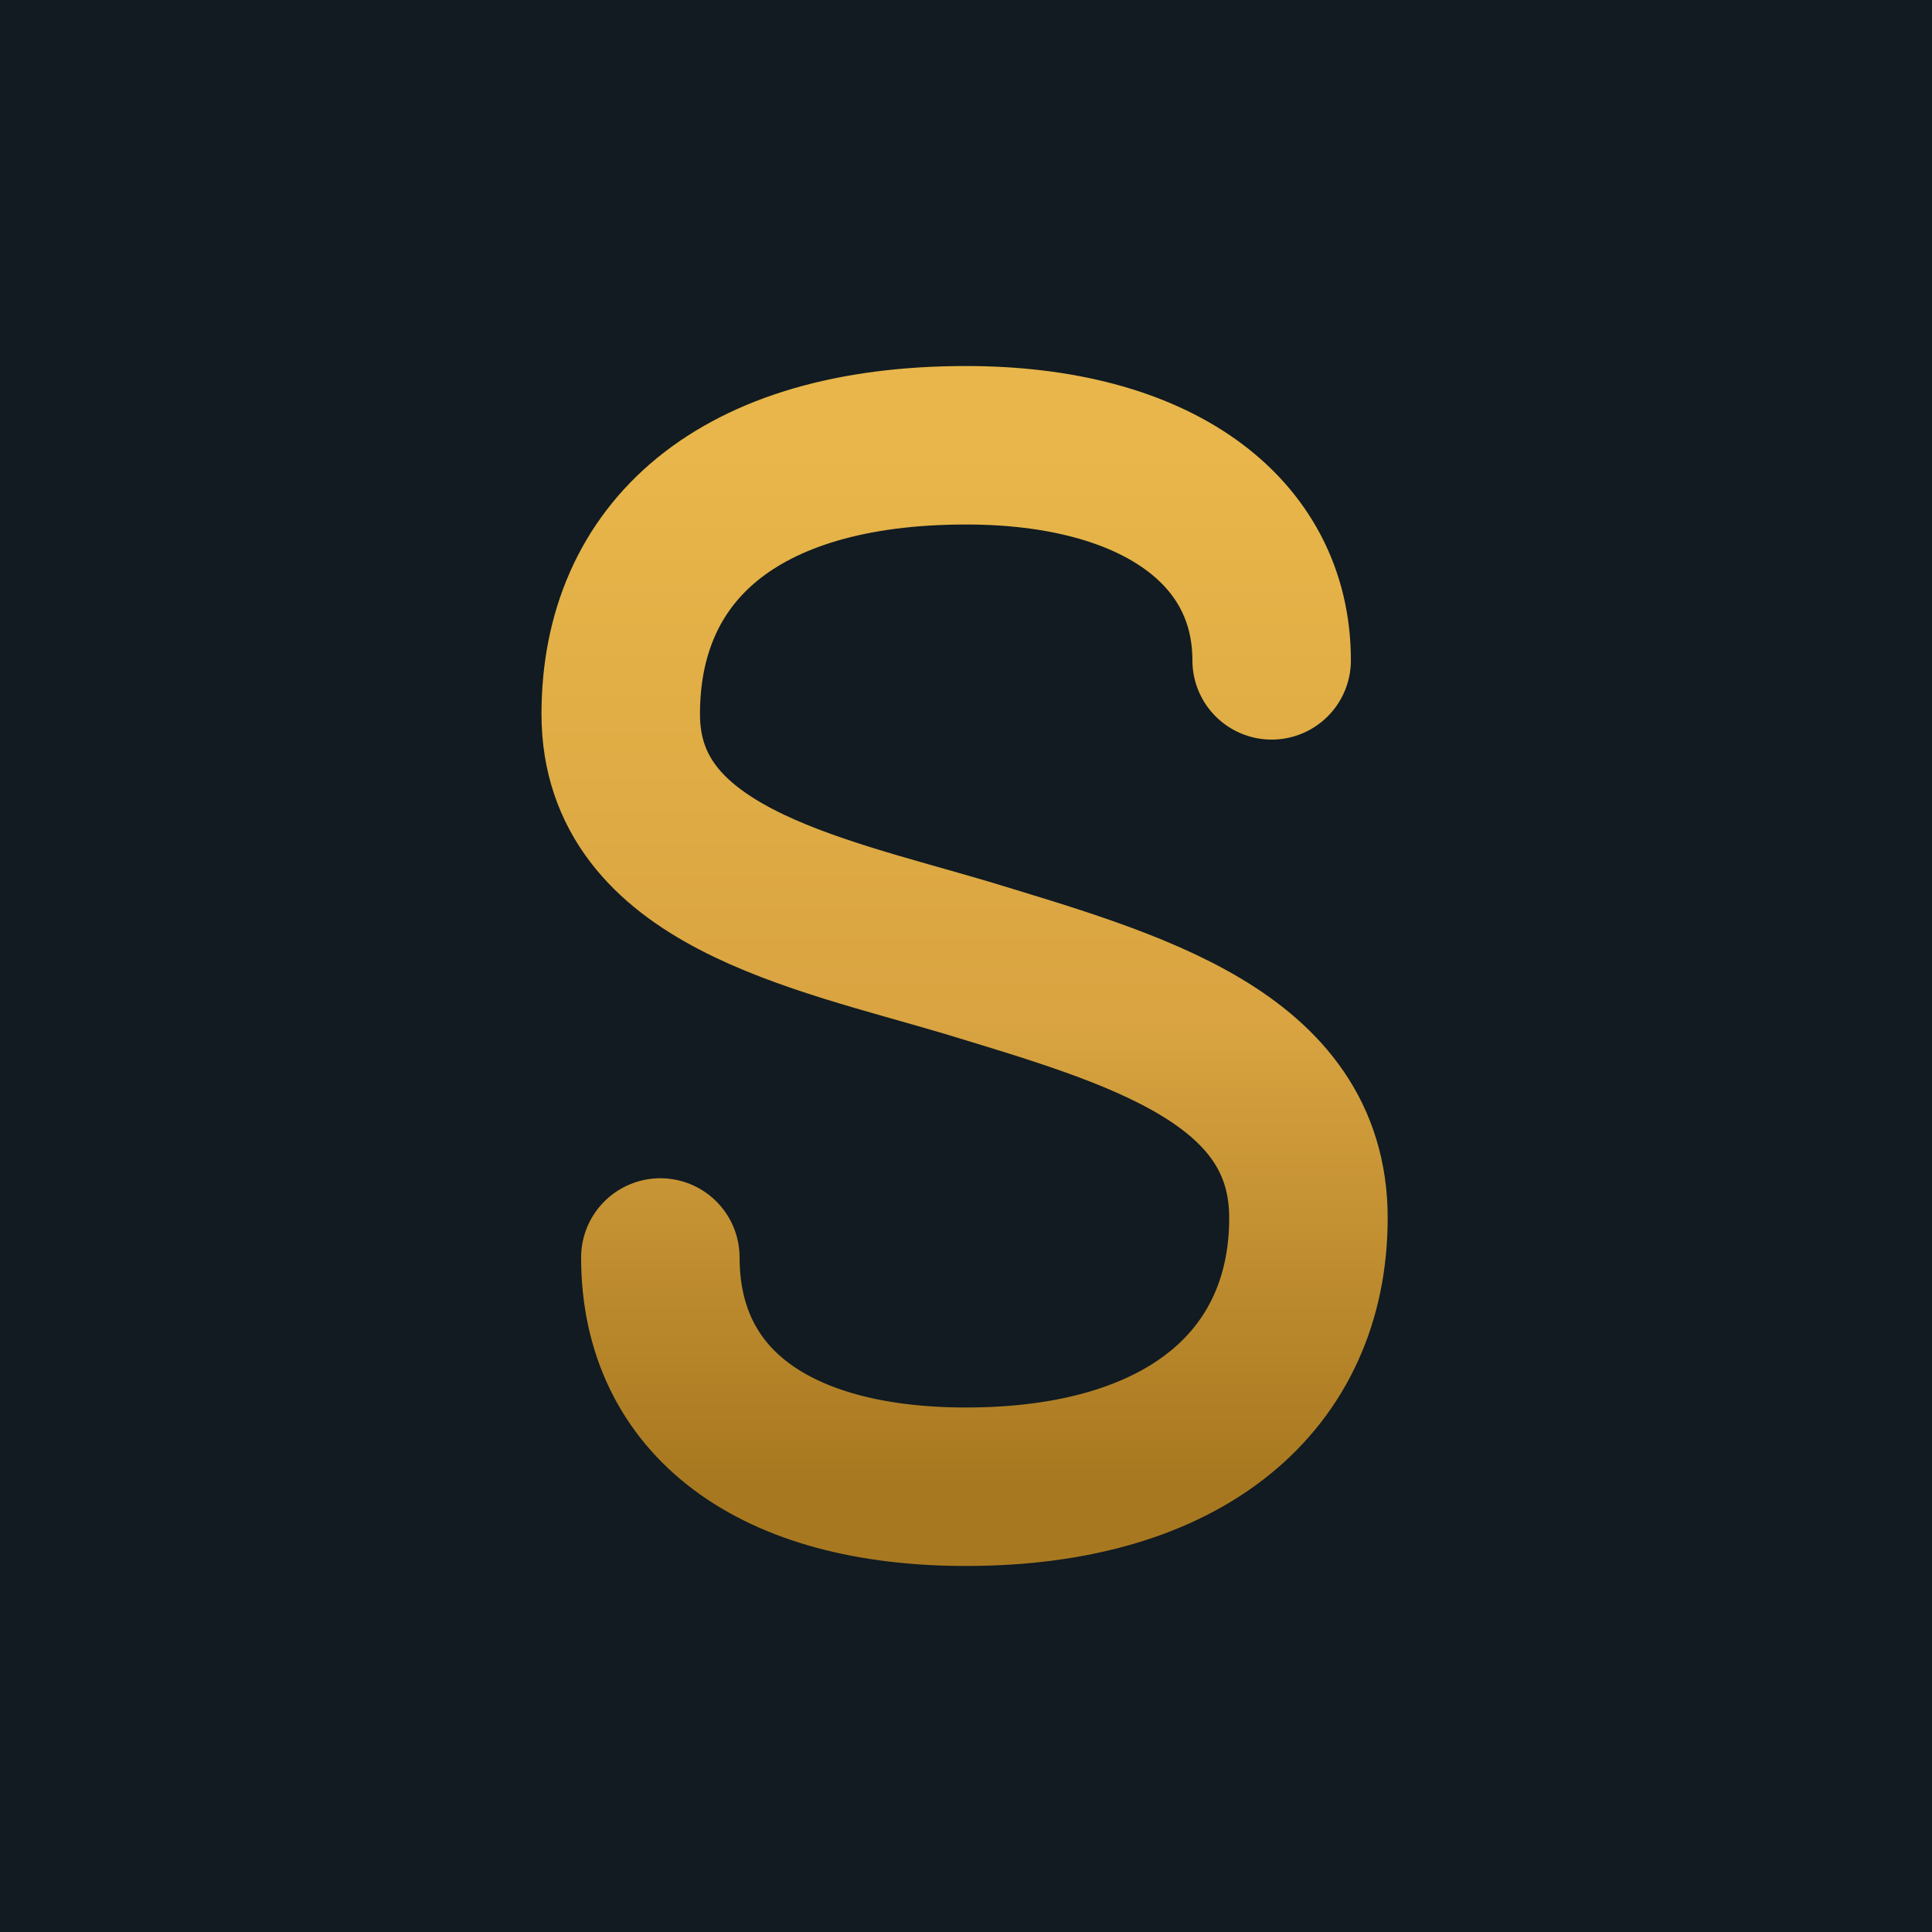
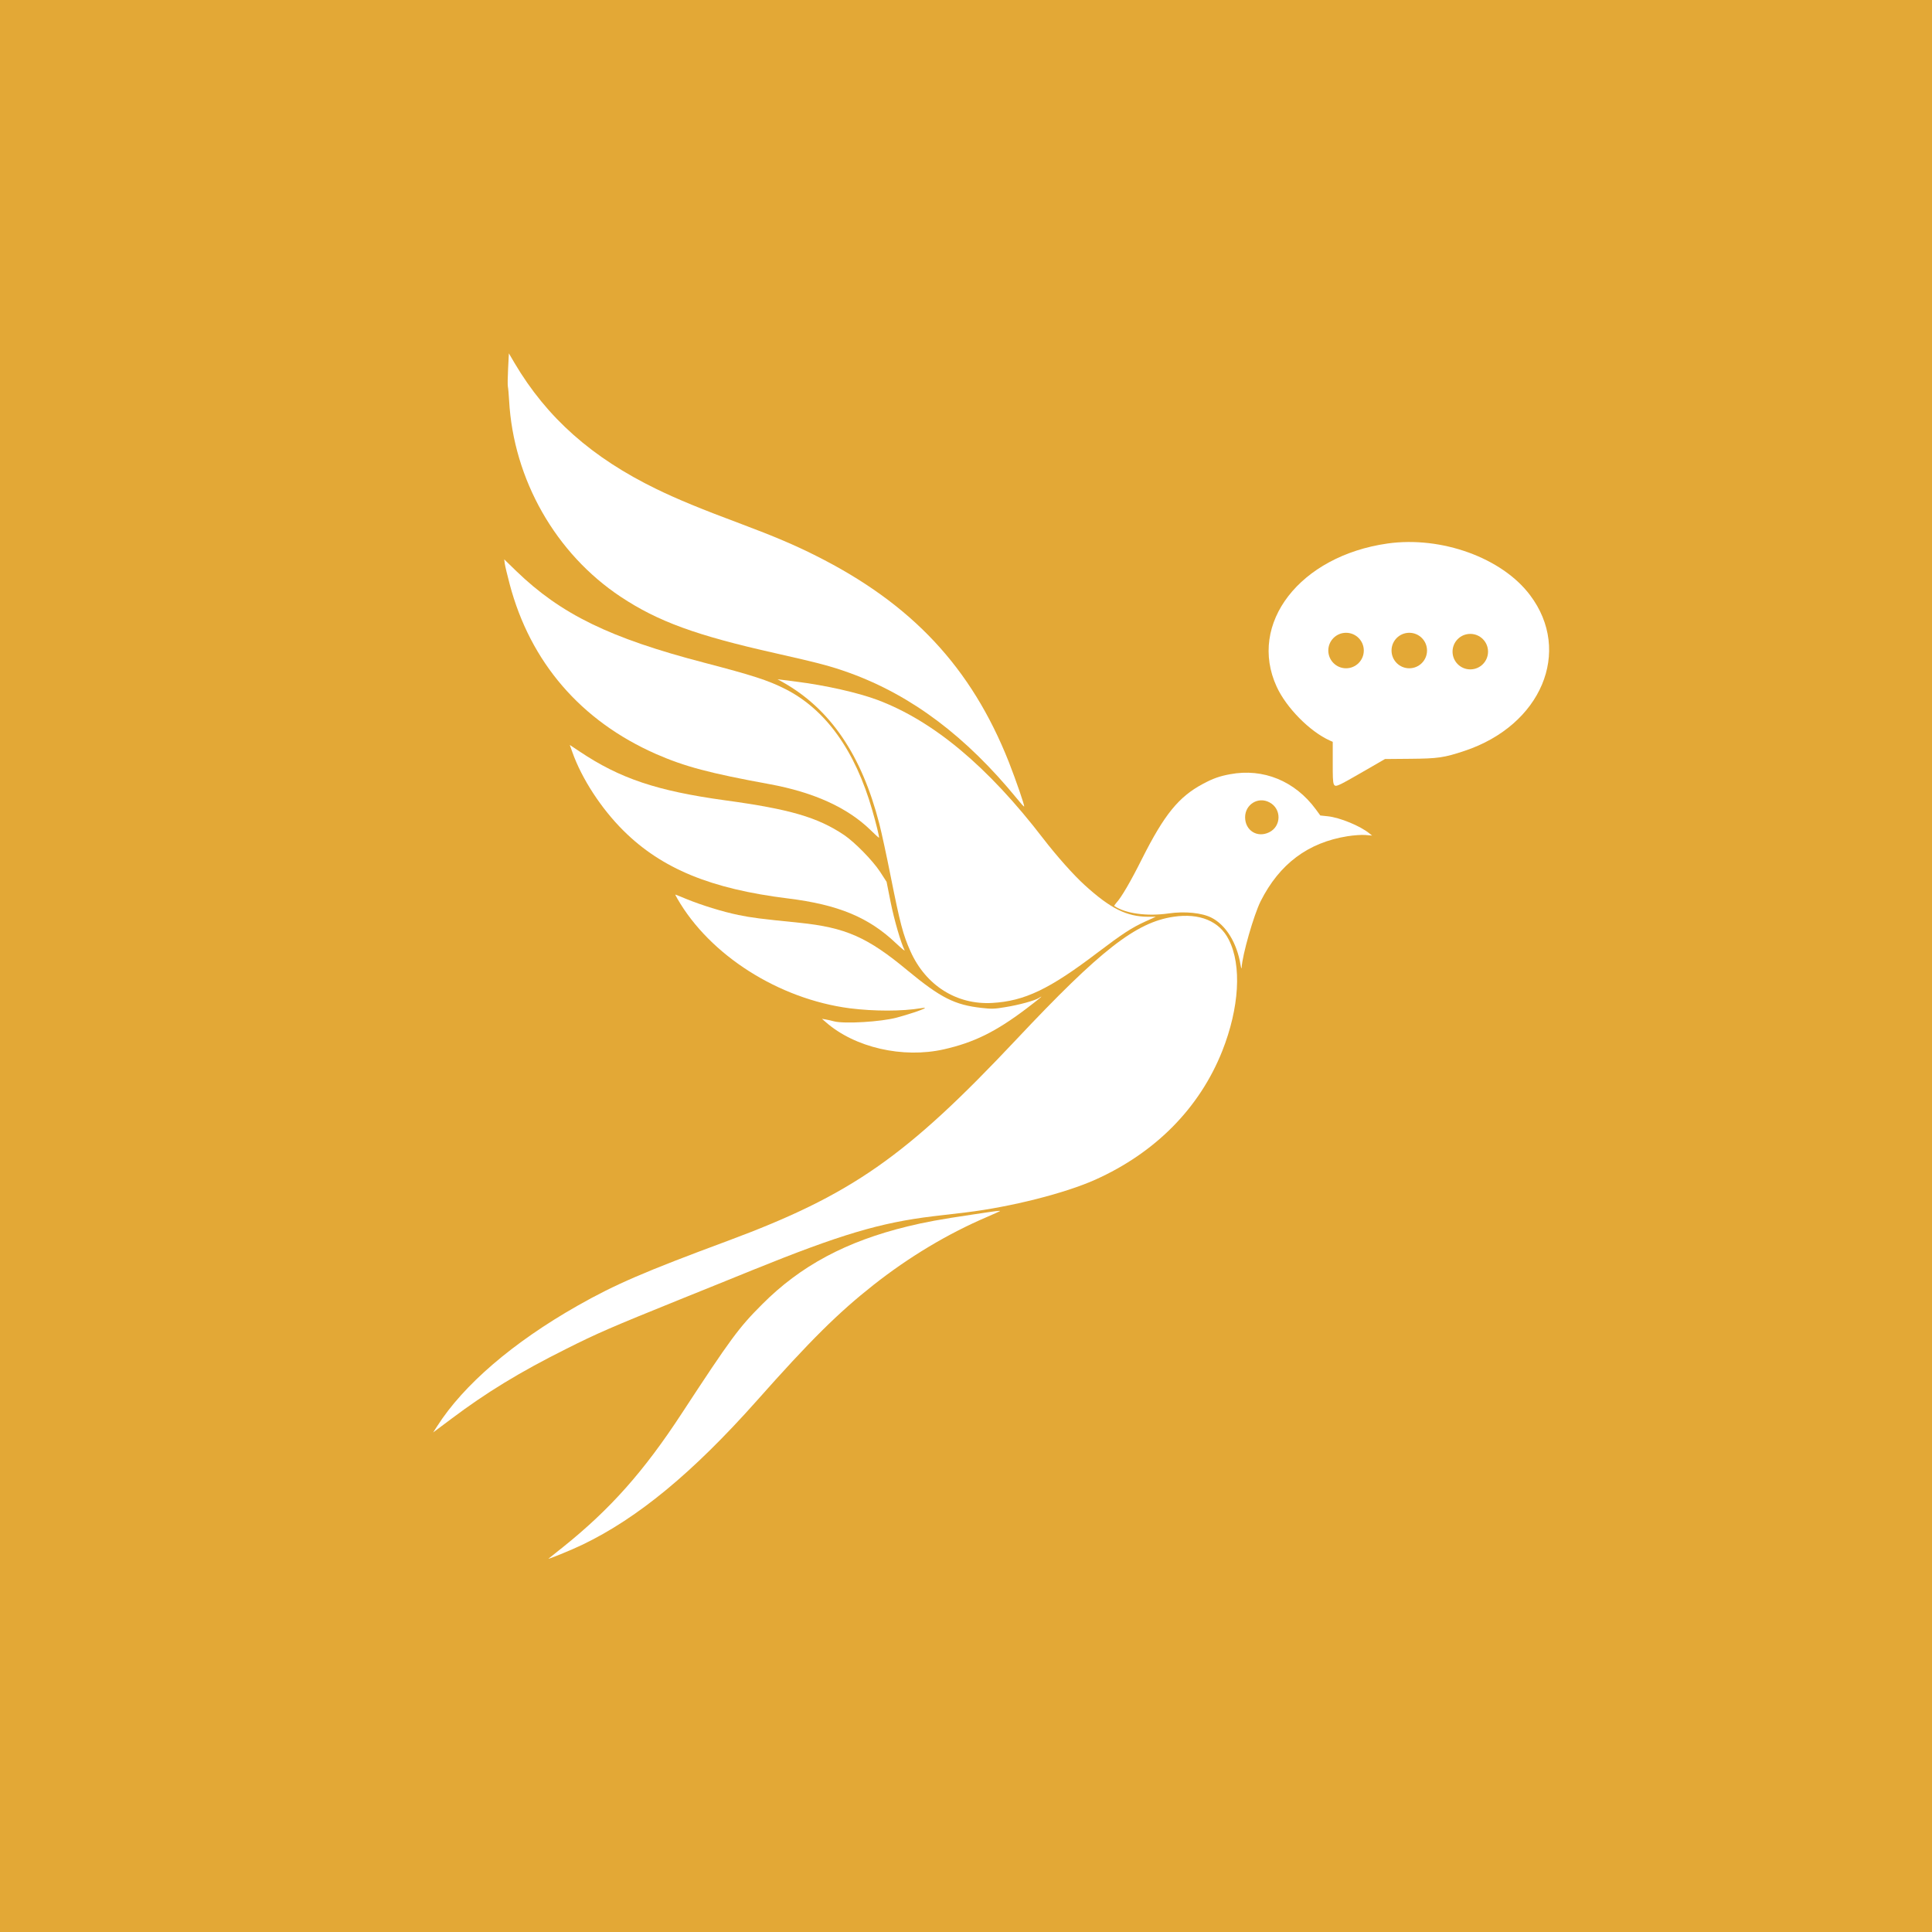
- <svg xmlns="http://www.w3.org/2000/svg" viewBox="0 0 512 512" width="512" height="512" role="img" aria-label="Savanna">
-   <defs>
-     <linearGradient id="savanna-gold-maskable" x1="0" y1="0" x2="0" y2="1">
-       <stop offset="0%" stop-color="#E8B64A" />
-       <stop offset="55%" stop-color="#D9A441" />
-       <stop offset="100%" stop-color="#A87820" />
-     </linearGradient>
-   </defs>
-   <rect width="512" height="512" fill="#111B21" />
-   <g transform="translate(256 256) scale(0.75) translate(-256 -256)">
-     <path d="M 364 148          C 364 102, 323 72, 256 72          C 175 72, 134 110, 134 167          C 134 224, 202 237, 256 253          C 315 271, 377 288, 377 345          C 377 402, 334 440, 256 440          C 188 440, 148 410, 148 359" fill="none" stroke="url(#savanna-gold-maskable)" stroke-width="56" stroke-linecap="round" />
+ <svg xmlns="http://www.w3.org/2000/svg" viewBox="0 0 1254 1254">
+   <rect width="1254" height="1254" fill="#E3A836" />
+   <g>
+     <path transform="translate(176 176) scale(0.72)" fill="#FFFFFF" fill-rule="evenodd" d="M213.6 87.9 C213.2 95.5 213.1 102.7 213.4 104.1 C213.7 105.4 214.2 111.0 214.5 116.5 C218.4 187.7 256.4 254.6 315.2 293.6 C348.7 315.8 383.1 328.4 454.5 344.4 C493.5 353.2 504.6 356.1 521.5 362.2 C577.6 382.6 626.4 419.4 672.5 475.7 C675.7 479.7 678.5 482.8 678.8 482.6 C679.4 481.9 671.4 458.9 665.0 442.5 C631.2 357.2 577.6 299.9 491.0 256.5 C472.0 246.9 452.8 238.8 424.0 228.0 C388.3 214.7 366.2 205.6 347.5 196.5 C289.1 168.1 248.6 132.2 219.4 82.8 L214.3 74.1 L213.6 87.9 Z" />
+     <path transform="translate(176 176) scale(0.72)" fill="#FFFFFF" fill-rule="evenodd" d="M210.6 263.7 C210.9 265.8 212.9 274.1 215.0 282.1 C233.6 352.5 279.1 405.4 347.0 435.3 C372.8 446.6 395.3 452.6 449.5 462.5 C489.1 469.8 519.4 483.5 540.3 503.8 C544.5 508.0 548.0 511.1 548.0 510.7 C548.0 508.7 545.3 497.7 541.9 486.0 C526.5 432.1 499.8 395.0 463.3 376.6 C447.8 368.8 434.1 364.4 390.5 353.0 C305.3 330.8 261.3 309.3 221.0 270.4 L210.1 259.8 L210.6 263.7 Z" />
+     <path transform="translate(176 176) scale(0.72)" fill="#FFFFFF" fill-rule="evenodd" d="M271.6 433.8 C280.1 457.7 297.6 484.5 317.6 504.4 C352.2 538.7 396.4 556.9 466.0 565.5 C511.2 571.1 538.7 582.5 563.3 605.9 C568.3 610.6 571.7 613.4 571.0 612.1 C567.8 605.9 561.7 585.1 558.4 568.6 L554.8 550.5 L548.9 541.4 C542.2 531.2 526.1 514.8 516.5 508.3 C492.6 492.3 467.7 485.0 409.0 477.0 C348.0 468.6 314.4 457.4 277.9 432.9 L269.2 427.1 L271.6 433.8 Z" />
+     <path transform="translate(176 176) scale(0.72)" fill="#FFFFFF" fill-rule="evenodd" d="M366.2 565.7 C395.5 616.7 457.5 656.1 521.5 664.5 C543.7 667.3 568.8 667.3 586.0 664.4 C595.8 662.7 582.7 667.7 564.0 672.9 C549.9 676.7 516.9 678.7 507.5 676.3 C505.3 675.7 501.9 674.9 500.0 674.6 L496.5 674.0 L500.0 677.0 C526.0 699.9 569.5 709.9 606.5 701.5 C633.4 695.4 653.0 685.8 680.3 665.2 C692.7 655.8 697.7 651.6 691.8 655.4 C688.3 657.6 673.8 661.6 661.7 663.5 C652.4 665.1 649.4 665.2 640.7 664.2 C616.2 661.5 603.6 655.1 573.8 630.5 C537.5 600.3 517.8 591.7 476.1 587.4 C441.2 583.9 432.8 582.8 421.2 580.4 C407.1 577.5 387.7 571.5 374.1 565.9 C369.0 563.8 364.6 562.0 364.4 562.0 C364.2 562.0 365.0 563.7 366.2 565.7 Z" />
+     <path transform="translate(176 176) scale(0.72)" fill="#FFFFFF" fill-rule="evenodd" d="M461.7 370.8 C504.1 394.8 532.3 436.2 548.2 498.0 C550.4 506.5 555.0 527.9 558.5 545.6 C567.0 588.1 569.6 598.2 576.4 613.3 C590.2 644.0 618.0 661.5 650.0 659.7 C679.2 658.0 701.5 647.4 745.0 614.3 C767.6 597.2 775.7 591.9 788.0 586.3 L797.5 582.0 L790.5 582.0 C771.2 581.9 756.6 574.6 733.2 553.3 C723.3 544.3 708.0 527.1 696.0 511.5 C646.1 446.5 596.9 405.4 546.5 386.5 C528.8 379.9 499.5 373.3 473.0 370.0 C468.3 369.4 462.7 368.7 460.5 368.4 L456.5 367.9 L461.7 370.8 Z M864.5 453.5 C855.1 455.2 848.9 457.4 840.0 462.2 C818.2 473.8 805.2 489.8 785.2 529.5 C774.8 550.3 766.4 564.7 761.7 569.7 C760.6 571.0 759.8 572.1 760.1 572.3 C770.1 579.1 789.6 581.8 809.0 579.0 C823.6 576.9 839.1 578.4 847.8 582.9 C860.8 589.6 870.6 605.5 873.9 625.4 C874.4 628.3 874.8 629.3 874.9 627.8 C875.4 616.7 885.8 580.4 892.0 568.0 C909.0 534.3 934.7 515.1 970.3 509.4 C976.2 508.5 983.1 508.0 986.5 508.3 L992.5 508.8 L990.1 506.9 C981.8 500.1 963.3 492.5 952.4 491.4 L945.8 490.7 L941.7 485.1 C922.9 459.6 894.4 447.9 864.5 453.5 Z M900.0 478.9 C911.0 484.7 910.8 500.5 899.6 505.9 C888.9 511.1 878.0 504.2 878.0 492.3 C878.0 480.7 889.8 473.4 900.0 478.9 Z" />
+     <path transform="translate(176 176) scale(0.72)" fill="#FFFFFF" fill-rule="evenodd" d="M813.5 582.0 C779.6 587.0 747.6 612.0 671.9 692.5 C572.2 798.5 523.2 832.7 411.5 874.2 C336.5 902.0 310.1 913.4 276.1 932.7 C218.0 965.7 173.4 1004.0 149.7 1041.2 L146.0 1046.9 L162.3 1034.7 C194.2 1010.7 224.3 992.4 265.7 971.7 C293.9 957.5 306.9 951.9 368.5 927.0 C390.0 918.4 419.4 906.4 434.0 900.5 C513.3 868.4 549.0 857.8 596.7 852.0 C605.9 850.9 619.4 849.3 626.5 848.5 C666.8 843.6 715.6 831.3 743.0 819.0 C797.3 794.6 837.0 754.3 857.4 703.0 C872.8 664.1 875.1 625.8 863.3 602.7 C854.9 585.9 837.0 578.5 813.5 582.0 Z" />
+     <path transform="translate(176 176) scale(0.72)" fill="#FFFFFF" fill-rule="evenodd" d="M632.0 850.5 C603.5 854.7 588.9 857.4 573.9 861.1 C518.4 874.6 477.2 896.6 442.5 931.5 C421.5 952.5 414.3 962.3 370.1 1029.8 C335.9 1082.1 305.7 1116.1 263.0 1150.3 C256.1 1155.8 250.3 1160.4 250.1 1160.6 C248.5 1161.9 271.1 1152.7 280.8 1148.0 C330.8 1123.9 380.1 1083.1 437.6 1018.5 C486.3 963.6 511.2 939.0 543.0 913.9 C575.1 888.6 610.0 867.7 645.6 852.5 C651.6 849.9 656.7 847.6 656.9 847.4 C657.6 846.7 654.4 847.1 632.0 850.5 Z" />
+     <path transform="translate(176 176) scale(0.72)" fill="#FFFFFF" fill-rule="evenodd" d="M1006.5 245.5 C927.4 256.7 880.2 317.7 906.5 374.7 C915.2 393.6 936.3 415.0 954.3 423.1 L957.0 424.3 L957.0 443.7 C957.0 465.8 957.0 465.8 964.9 462.1 C967.4 460.9 977.3 455.3 986.8 449.8 L1004.1 439.8 L1026.8 439.6 C1051.8 439.4 1057.4 438.6 1075.7 432.5 C1145.0 409.5 1173.1 342.8 1134.9 292.1 C1109.6 258.4 1055.0 238.7 1006.5 245.5 Z" />
+     <circle transform="translate(176 176) scale(0.72)" cx="969" cy="342" r="16" fill="#E3A836" />
+     <circle transform="translate(176 176) scale(0.72)" cx="1026" cy="342" r="16" fill="#E3A836" />
+     <circle transform="translate(176 176) scale(0.72)" cx="1081" cy="343" r="16" fill="#E3A836" />
  </g>
</svg>
